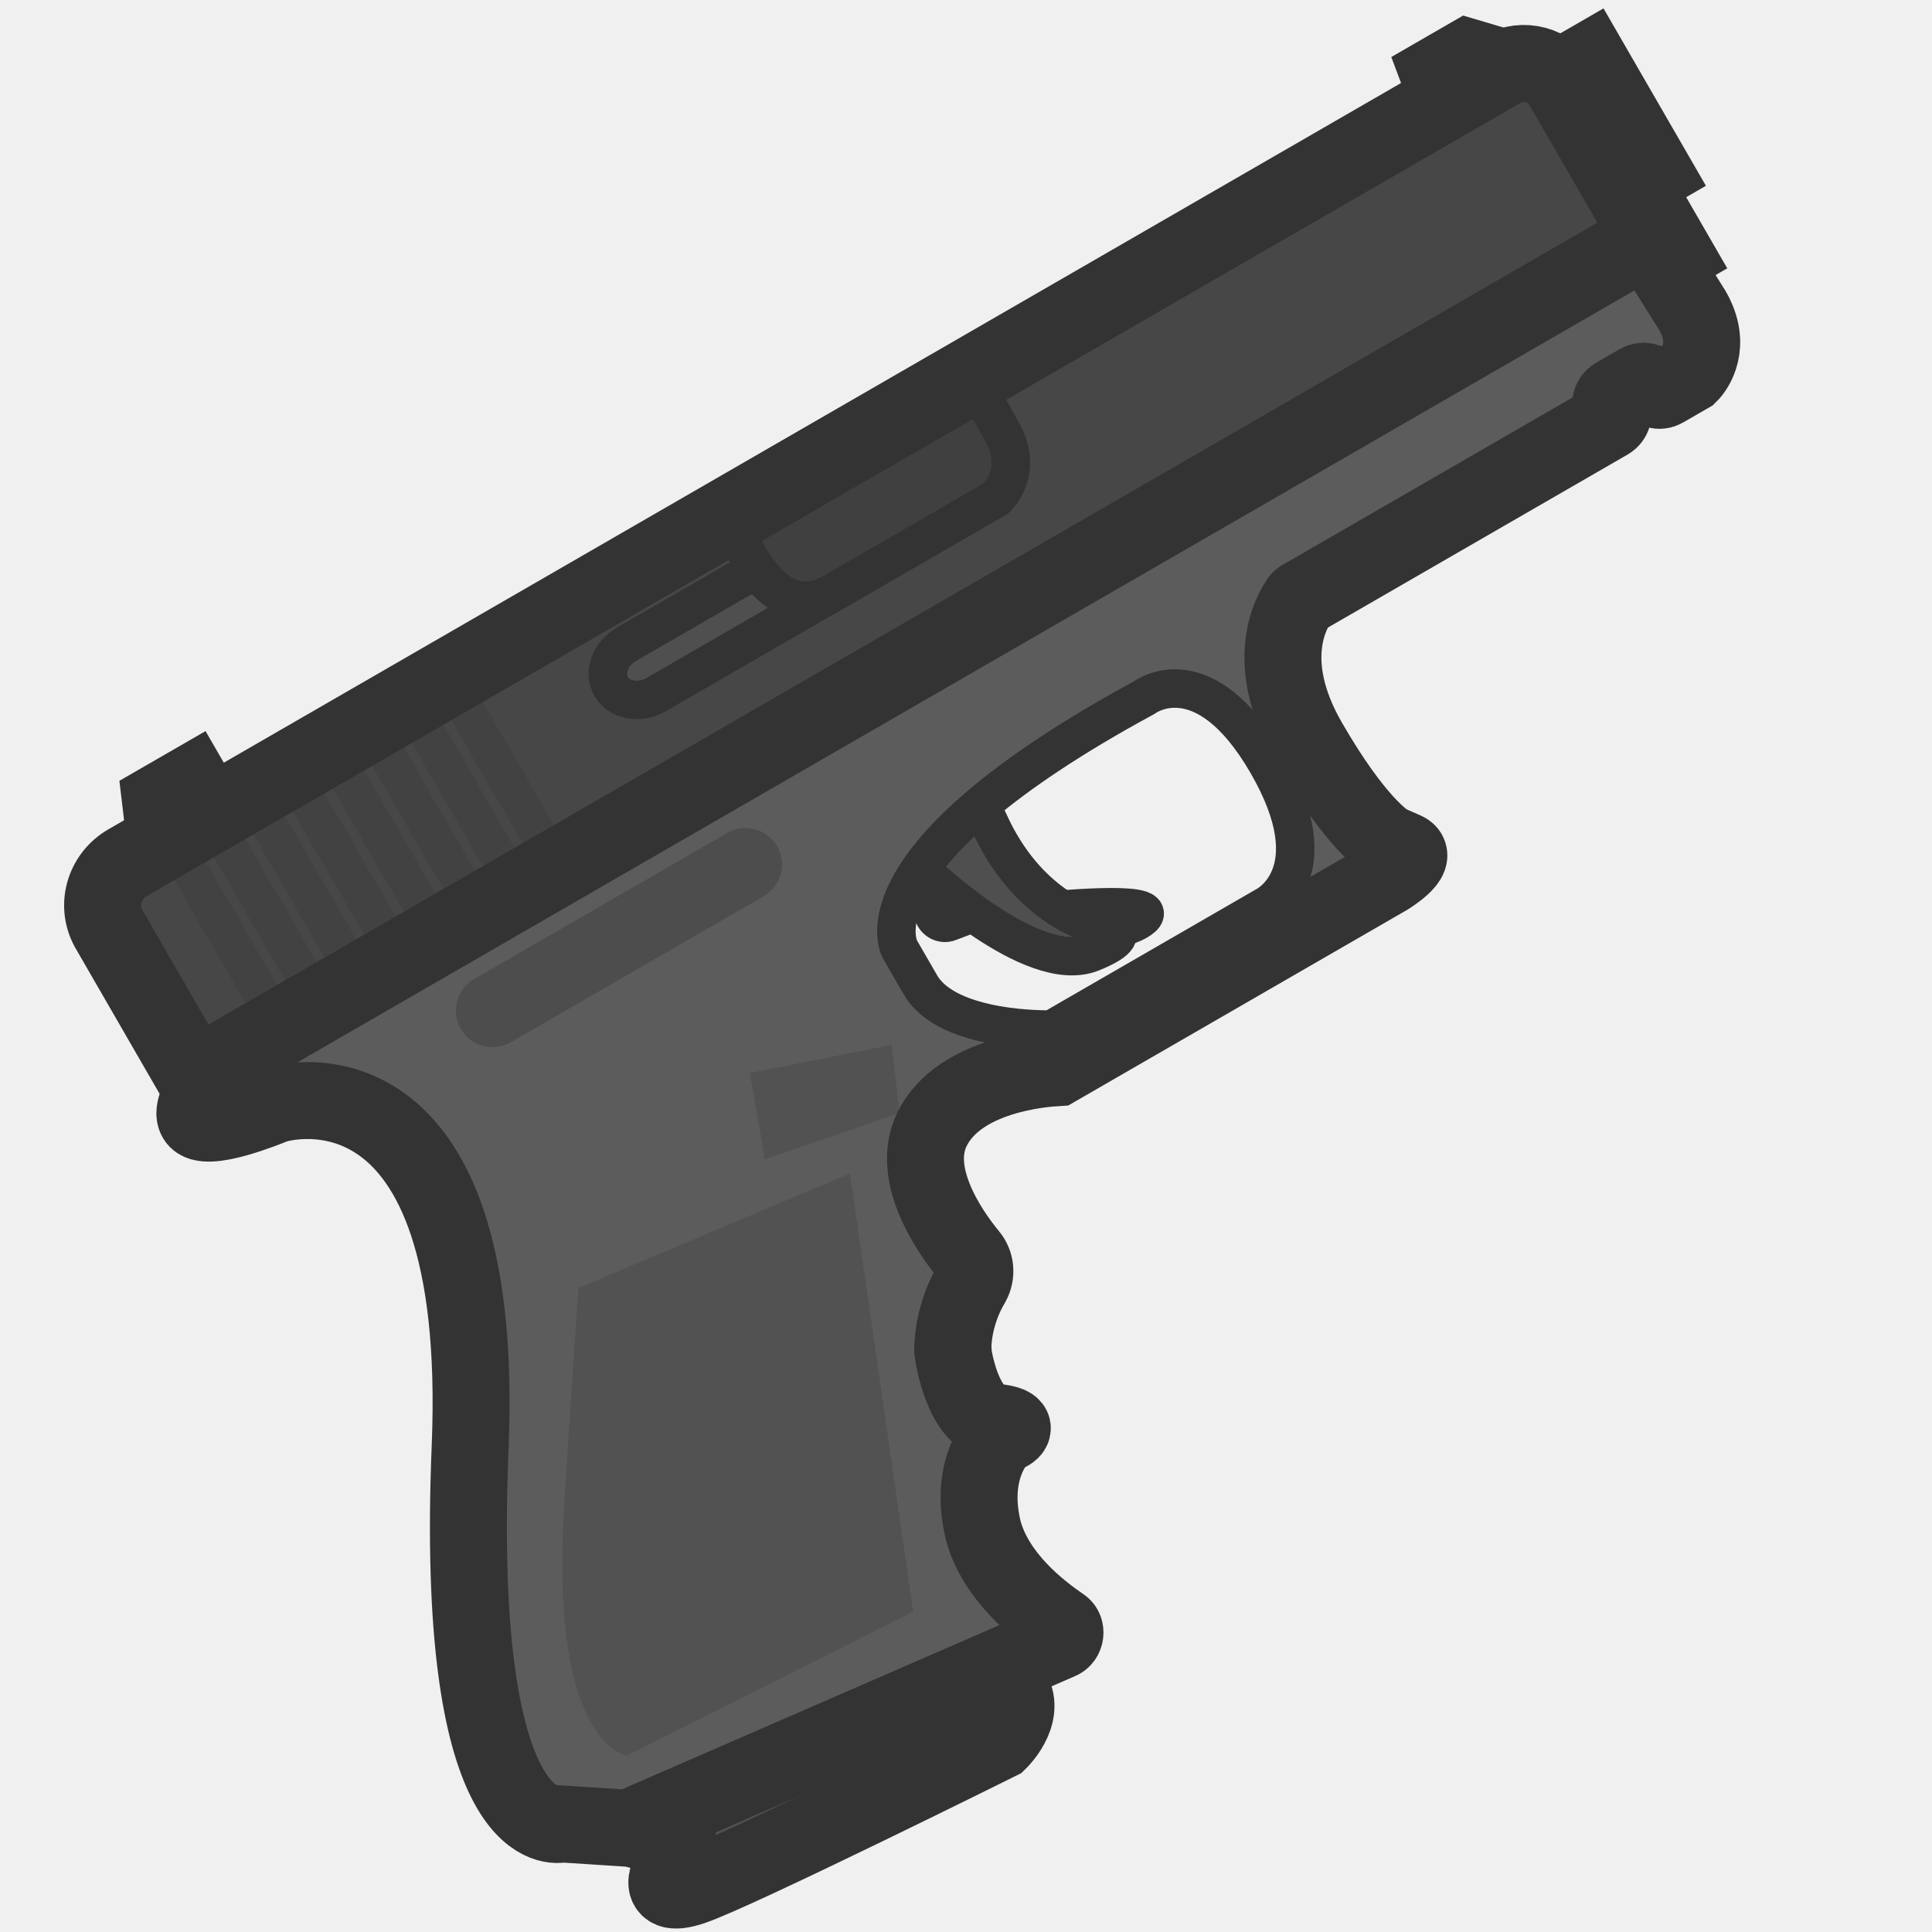
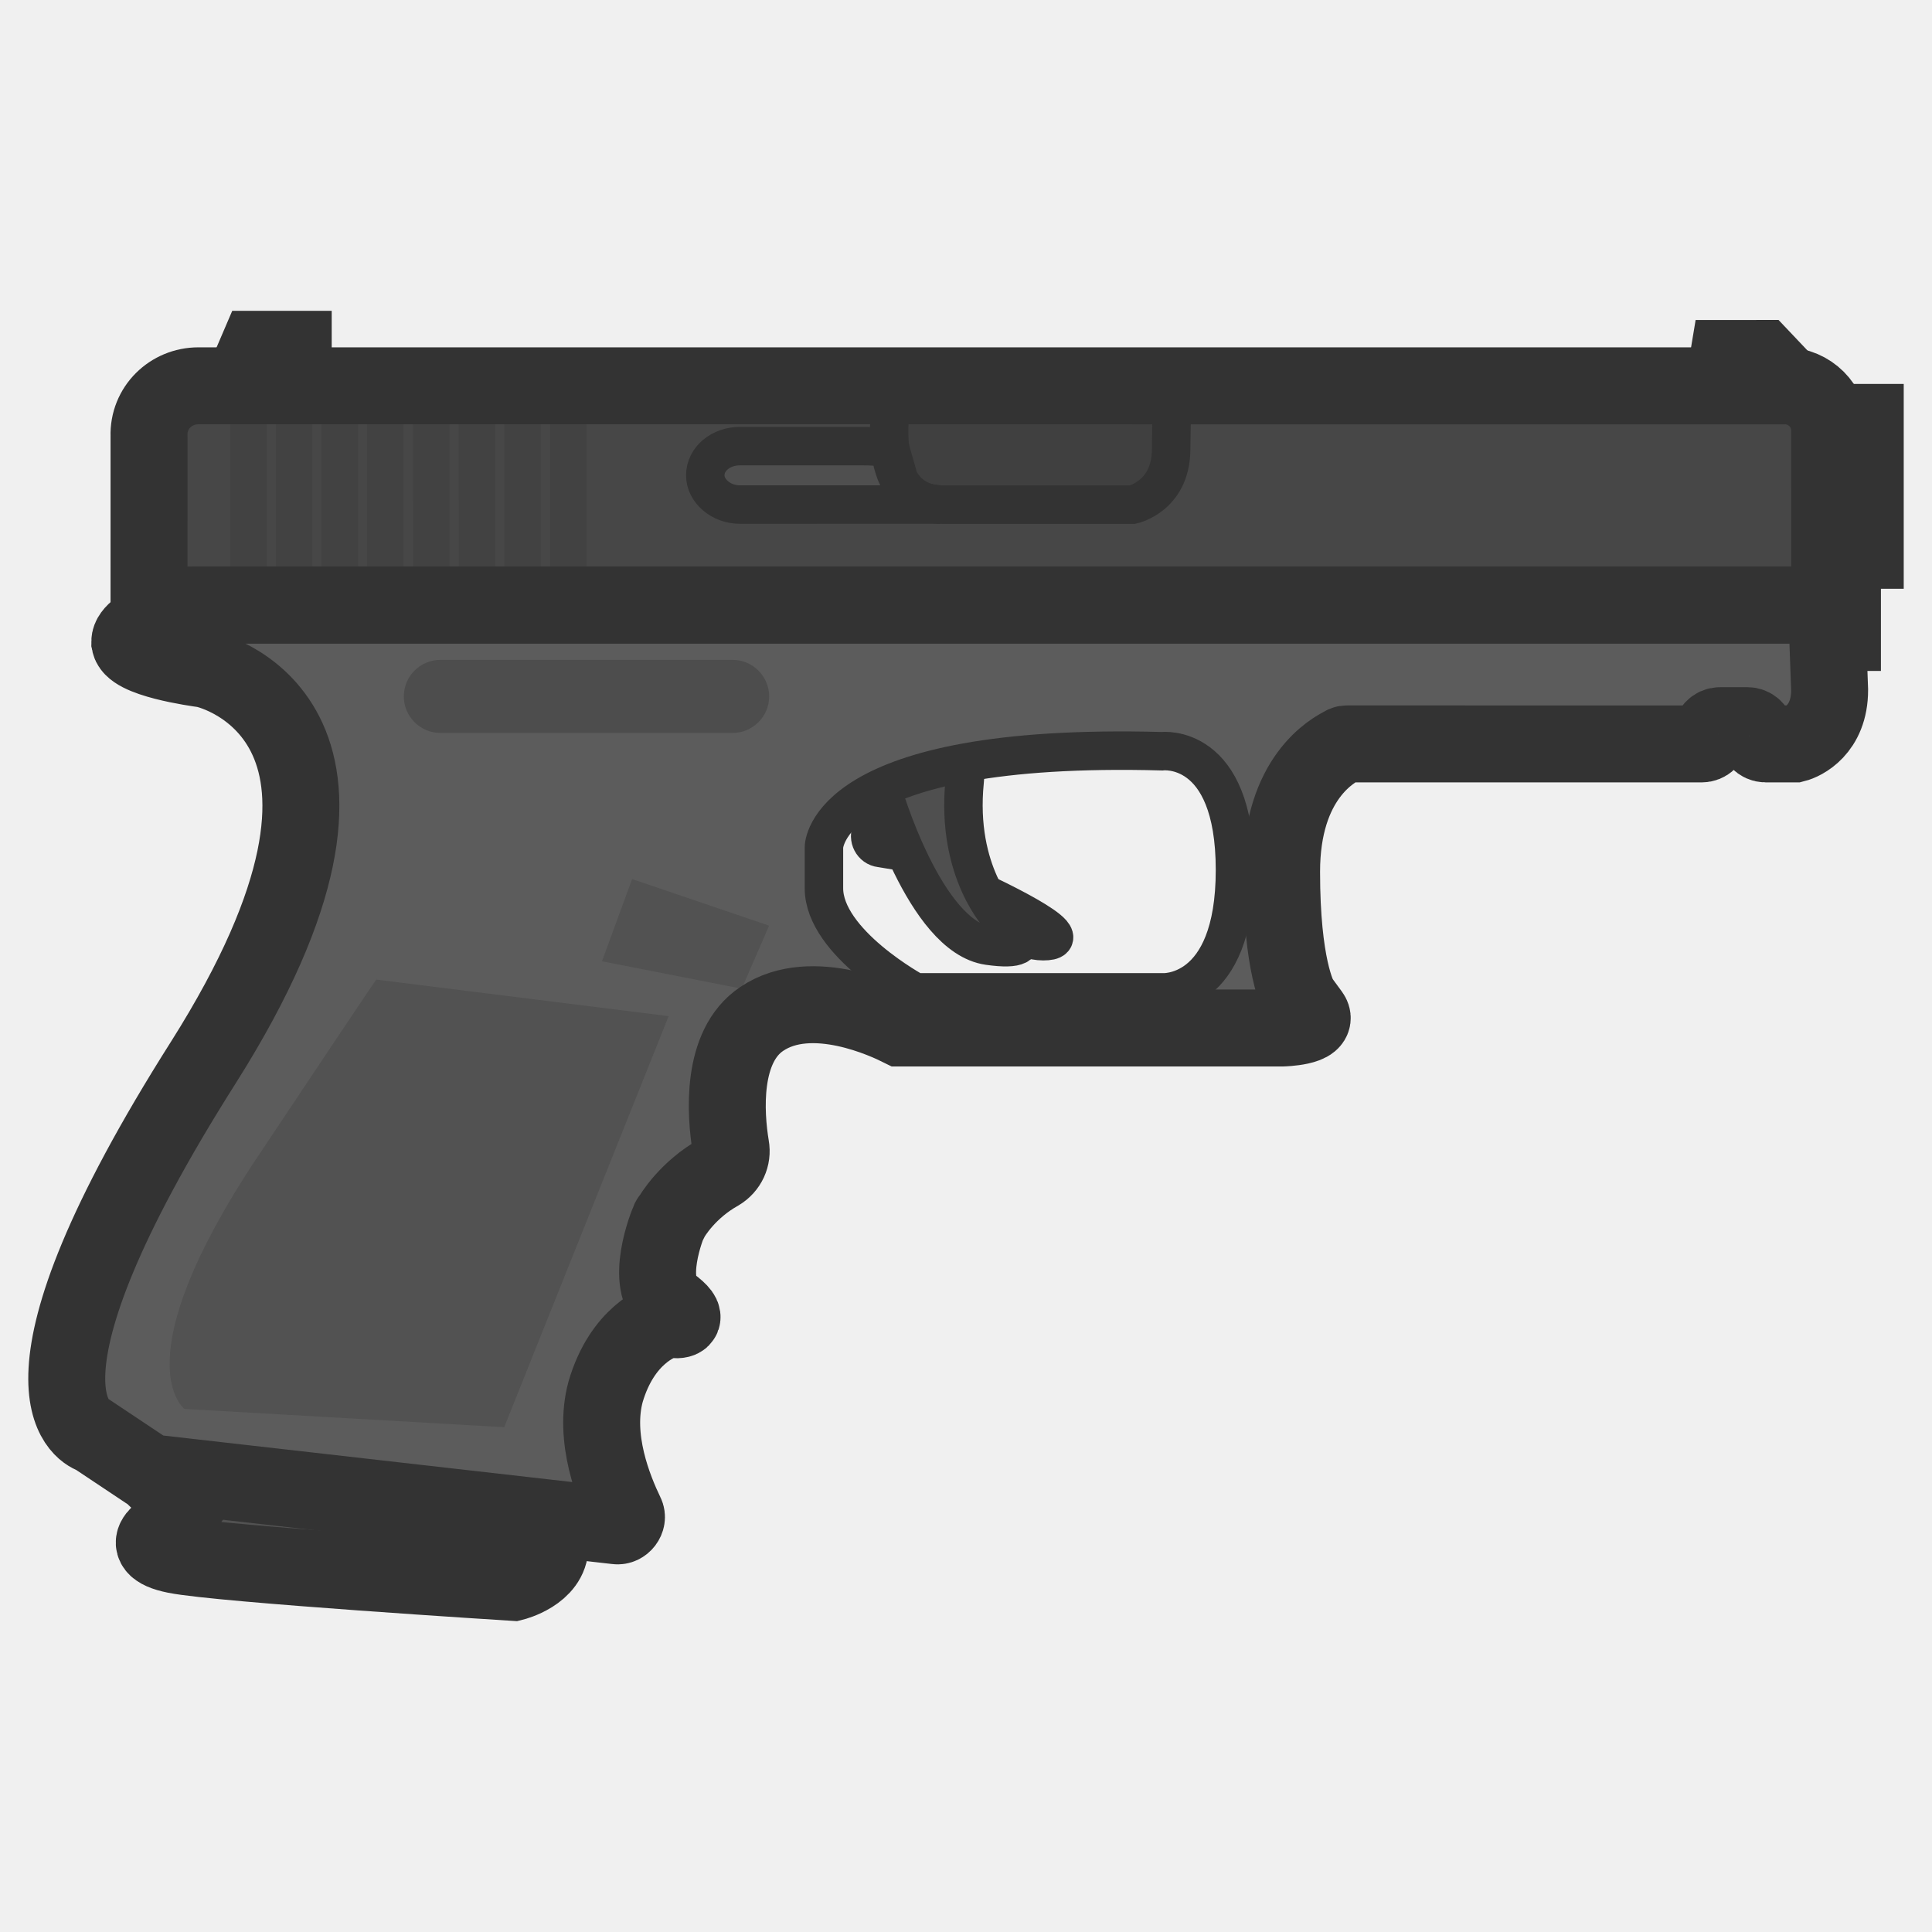
- <svg xmlns="http://www.w3.org/2000/svg" width="110" height="110" viewBox="0 0 110 110" fill="none">
-   <g clip-path="url(#clip0_619_1202)">
-     <path d="M90.495 3.47L87.793 5.03L91.433 11.336L94.136 9.776L90.495 3.47Z" fill="#5C5C5C" stroke="#333333" stroke-width="4.381" stroke-miterlimit="3.994" />
-     <path d="M94.363 12.765L93.012 13.545L94 15.256L95.351 14.476L94.363 12.765Z" fill="#5C5C5C" stroke="#333333" stroke-width="4.381" stroke-miterlimit="3.994" />
-     <path d="M9.144 45.631L10.901 44.617L13.761 49.571L9.613 49.564L9.144 45.631Z" fill="#5C5C5C" stroke="#333333" stroke-width="4.381" stroke-miterlimit="3.994" />
-     <path d="M53.064 50.66L53.115 51.892C53.143 52.356 53.628 52.677 54.059 52.488L55.882 51.796C56.017 51.718 56.204 51.73 56.372 51.813C57.516 52.234 62.747 53.597 64.729 52.453C66.981 51.153 59.985 51.829 59.985 51.829C59.985 51.829 59.755 53.823 54.573 49.008C49.812 44.611 52.459 49.508 52.953 50.364C53.005 50.454 53.057 50.544 53.064 50.66Z" fill="#4D4D4D" stroke="#333333" stroke-width="2.19" stroke-miterlimit="3.994" />
-     <path d="M83.027 7.178L81.917 4.216L83.584 3.253L86.193 4.029C86.548 4.124 86.647 4.607 86.287 4.815L83.027 7.178Z" fill="#5C5C5C" stroke="#333333" stroke-width="4.381" stroke-miterlimit="3.994" />
-     <path d="M38.813 101.162L38.41 106.079C38.41 106.079 36.91 108.266 39.422 107.417C41.934 106.567 56.866 99.147 56.866 99.147C56.866 99.147 58.408 97.656 57.627 96.305L55.651 92.882L38.813 101.162Z" fill="#525252" stroke="#333333" stroke-width="4.381" stroke-miterlimit="3.994" />
-     <path d="M52.512 49.596C52.512 49.596 58.745 55.607 62.157 54.237C65.57 52.867 62.008 52.522 62.008 52.522C62.008 52.522 58.456 51.57 56.306 46.806C54.156 42.042 52.303 46.114 52.303 46.114L52.512 49.596Z" fill="#4F4F4F" stroke="#333333" stroke-width="2.19" stroke-miterlimit="3.994" />
-     <path d="M7.261 49.118L85.493 3.952C86.709 3.25 88.272 3.668 88.974 4.884L93.941 13.487L11.07 61.332L6.26 53C5.408 51.63 5.91 49.899 7.261 49.118Z" fill="#474747" />
-     <path d="M13.5 59.931C12.946 60.251 10.668 62.827 11.163 63.682C11.657 64.538 15.249 63.065 15.591 62.928C16.185 62.689 27.671 59.616 26.772 82.294C25.858 104.321 31.359 103.968 31.958 103.862C32.003 103.836 32.029 103.881 32.074 103.855L35.63 104.084C35.701 104.103 35.791 104.051 35.862 104.07L60.339 93.421C60.681 93.284 60.743 92.768 60.452 92.576C59.164 91.698 56.672 89.774 55.976 87.112C55.201 83.897 56.586 82.136 56.985 81.786C57.03 81.76 57.075 81.734 57.165 81.682C57.461 81.571 58.298 81.148 56.633 80.969C54.8 80.706 54.261 77.173 54.24 76.825C54.24 76.825 54.214 76.78 54.259 76.754C54.245 76.522 54.283 74.819 55.32 73.079C55.615 72.548 55.554 71.923 55.178 71.48C53.971 70.014 51.822 66.811 53.069 64.29C54.583 61.193 59.362 60.837 60.174 60.788L79 49.919C79 49.919 80.821 48.808 80.006 48.437L79.121 48.047C79.121 48.047 79.095 48.002 79.05 48.028C78.856 47.9 77.187 46.882 74.509 42.243C71.83 37.604 73.572 34.797 73.957 34.214C73.976 34.143 74.066 34.091 74.111 34.065L91.586 23.976C91.811 23.846 91.932 23.536 91.776 23.266C91.646 23.041 91.696 22.711 91.966 22.555L93.317 21.775C93.543 21.645 93.872 21.695 94.028 21.966C94.158 22.191 94.468 22.312 94.738 22.156L96.044 21.402C96.09 21.376 96.135 21.35 96.18 21.324C96.488 21.026 97.501 19.66 96.357 17.678L94.063 14.018C93.933 13.793 93.623 13.672 93.353 13.828L13.5 59.931ZM72.041 51.594L59.881 58.615C59.881 58.615 53.973 58.783 52.413 56.081L51.242 54.054C51.242 54.054 48.252 48.875 65.176 39.704C65.176 39.704 68.519 37.173 72.16 43.479C75.8 49.785 72.041 51.594 72.041 51.594Z" fill="#5C5C5C" />
-     <path d="M72.039 51.595L59.879 58.616C59.879 58.616 53.971 58.784 52.411 56.081L51.24 54.055C51.24 54.055 48.25 48.875 65.174 39.705C65.174 39.705 68.517 37.174 72.158 43.48C75.798 49.785 72.039 51.595 72.039 51.595Z" stroke="#333333" stroke-width="2.19" stroke-miterlimit="3.994" />
-     <path d="M26.995 55.742L41.407 47.421C42.398 46.849 43.677 47.192 44.249 48.183C44.821 49.174 44.478 50.452 43.487 51.024L29.075 59.345C28.084 59.917 26.806 59.575 26.233 58.584C25.661 57.593 26.004 56.314 26.995 55.742Z" fill="#4D4D4D" />
-     <path d="M43.545 66.003L51.216 63.376L50.773 59.488L42.691 61.091L43.545 66.003Z" fill="#525252" />
-     <path d="M41.778 29.854C41.778 29.854 43.746 35.864 47.349 33.784L56.717 28.375C56.717 28.375 58.33 26.904 57.075 24.626C55.82 22.348 55.541 21.968 55.541 21.968" fill="#404040" />
-     <path d="M41.778 29.854C41.778 29.854 43.746 35.864 47.349 33.784L56.717 28.375C56.717 28.375 58.33 26.904 57.075 24.626C55.82 22.348 55.541 21.968 55.541 21.968L41.778 29.854Z" stroke="#333333" stroke-width="2.19" stroke-miterlimit="3.994" />
-     <path d="M11.676 48.977L9.875 50.017L14.296 57.673L16.096 56.634L11.676 48.977Z" fill="#424242" />
-     <path d="M13.928 47.677L12.127 48.717L16.548 56.373L18.348 55.334L13.928 47.677Z" fill="#424242" />
-     <path d="M16.178 46.377L14.377 47.417L18.798 55.074L20.598 54.034L16.178 46.377Z" fill="#424242" />
-     <path d="M18.428 45.078L16.627 46.117L21.048 53.774L22.848 52.734L18.428 45.078Z" fill="#424242" />
-     <path d="M20.691 43.772L18.891 44.812L23.311 52.468L25.112 51.429L20.691 43.772Z" fill="#424242" />
-     <path d="M22.941 42.472L21.141 43.512L25.561 51.168L27.362 50.129L22.941 42.472Z" fill="#424242" />
-     <path d="M25.193 41.172L23.393 42.212L27.813 49.869L29.614 48.829L25.193 41.172Z" fill="#424242" />
-     <path d="M27.443 39.873L25.643 40.913L30.063 48.57L31.864 47.53L27.443 39.873Z" fill="#424242" />
-     <path d="M32.943 73.33L48.396 66.811L51.99 91.759L35.707 99.959C35.707 99.959 31.228 99.482 32.133 85.448C33.038 71.413 32.943 73.33 32.943 73.33Z" fill="#525252" />
-     <path d="M7.261 49.118L85.493 3.952C86.709 3.25 88.272 3.668 88.974 4.884L93.941 13.487L11.07 61.332L6.26 53C5.408 51.63 5.91 49.899 7.261 49.118Z" stroke="#333333" stroke-width="4.381" stroke-miterlimit="3.994" />
-     <path d="M43.135 32.496C44.056 33.755 45.432 34.8 47.219 33.851L37.348 39.554C36.403 40.1 35.247 39.866 34.805 39.1C34.337 38.29 34.738 37.217 35.684 36.671L41.764 33.161C42.103 32.965 42.607 32.709 43.135 32.496Z" fill="#4F4F4F" stroke="#333333" stroke-width="2.19" stroke-miterlimit="3.994" />
-     <path d="M11.163 63.682C10.668 62.827 12.946 60.251 13.5 59.931L93.353 13.828C93.623 13.672 93.933 13.793 94.063 14.018L96.357 17.678C97.501 19.66 96.488 21.026 96.18 21.324L96.044 21.402L94.738 22.156C94.468 22.312 94.158 22.191 94.028 21.966C93.872 21.695 93.543 21.645 93.317 21.775L91.966 22.555C91.696 22.711 91.646 23.041 91.776 23.266C91.932 23.536 91.811 23.846 91.586 23.976L74.111 34.065C74.066 34.091 73.976 34.143 73.957 34.214C73.572 34.797 71.83 37.604 74.509 42.243C77.187 46.882 78.856 47.9 79.05 48.028C79.095 48.002 79.121 48.047 79.121 48.047L80.006 48.437C80.821 48.808 79 49.919 79 49.919L60.174 60.788C59.362 60.837 54.583 61.193 53.069 64.29C51.822 66.811 53.971 70.014 55.178 71.48C55.554 71.923 55.615 72.548 55.32 73.079C54.283 74.819 54.245 76.522 54.259 76.754C54.214 76.78 54.24 76.825 54.24 76.825C54.261 77.173 54.8 80.706 56.633 80.969C58.298 81.148 57.461 81.571 57.165 81.682L56.985 81.786C56.586 82.136 55.201 83.897 55.976 87.112C56.672 89.774 59.164 91.698 60.452 92.576C60.743 92.768 60.681 93.284 60.339 93.421L35.862 104.07C35.791 104.051 35.701 104.103 35.63 104.084L32.074 103.855C32.029 103.881 32.003 103.836 31.958 103.862C31.359 103.968 25.858 104.321 26.772 82.294C27.671 59.616 16.185 62.689 15.591 62.928C15.249 63.065 11.657 64.538 11.163 63.682Z" stroke="#333333" stroke-width="4.381" stroke-miterlimit="3.994" />
+ <svg xmlns="http://www.w3.org/2000/svg" width="110" height="110" viewBox="0 0 110 110" fill="none" version="1.1" id="svg26">
+   <g clip-path="url(#clip0_619_1202)" id="g26" transform="rotate(30,59.9426,43.06541)">
+     <path d="M 90.495,3.47 87.793,5.03 91.433,11.336 94.136,9.776 Z" fill="#5c5c5c" stroke="#333333" stroke-width="4.381" stroke-miterlimit="3.994" id="path1" />
+     <path d="m 94.363,12.765 -1.351,0.78 0.988,1.712 1.351,-0.78 z" fill="#5c5c5c" stroke="#333333" stroke-width="4.381" stroke-miterlimit="3.994" id="path2" />
+     <path d="M 9.144,45.631 10.901,44.617 13.761,49.571 9.613,49.564 Z" fill="#5c5c5c" stroke="#333333" stroke-width="4.381" stroke-miterlimit="3.994" id="path3" />
+     <path d="m 53.064,50.66 0.051,1.232 c 0.028,0.464 0.513,0.785 0.945,0.596 l 1.822,-0.692 c 0.135,-0.078 0.322,-0.066 0.49,0.017 1.144,0.421 6.375,1.784 8.356,0.64 2.252,-1.3 -4.744,-0.624 -4.744,-0.624 0,0 -0.23,1.994 -5.412,-2.821 -4.761,-4.398 -2.114,0.5 -1.619,1.355 0.052,0.09 0.104,0.18 0.111,0.296 z" fill="#4d4d4d" stroke="#333333" stroke-width="2.19" stroke-miterlimit="3.994" id="path4" />
+     <path d="m 83.027,7.178 -1.11,-2.962 1.666,-0.962 2.61,0.775 c 0.355,0.095 0.454,0.579 0.094,0.787 z" fill="#5c5c5c" stroke="#333333" stroke-width="4.381" stroke-miterlimit="3.994" id="path5" />
+     <path d="m 38.813,101.162 -0.404,4.917 c 0,0 -1.5,2.187 1.012,1.338 2.512,-0.85 17.444,-8.27 17.444,-8.27 0,0 1.542,-1.49 0.761,-2.842 l -1.976,-3.423 z" fill="#525252" stroke="#333333" stroke-width="4.381" stroke-miterlimit="3.994" id="path6" />
+     <path d="m 52.512,49.596 c 0,0 6.232,6.01 9.645,4.64 3.413,-1.37 -0.149,-1.715 -0.149,-1.715 0,0 -3.552,-0.952 -5.702,-5.716 -2.15,-4.764 -4.003,-0.692 -4.003,-0.692 z" fill="#4f4f4f" stroke="#333333" stroke-width="2.19" stroke-miterlimit="3.994" id="path7" />
+     <path d="M 7.261,49.118 85.493,3.952 c 1.216,-0.702 2.779,-0.283 3.481,0.933 L 93.941,13.487 11.07,61.332 6.26,53 C 5.408,51.63 5.91,49.899 7.261,49.118 Z" fill="#474747" id="path8" />
+     <path d="m 13.5,59.931 c -0.555,0.32 -2.832,2.896 -2.338,3.752 0.494,0.856 4.087,-0.618 4.428,-0.755 0.594,-0.238 12.08,-3.311 11.181,19.367 -0.914,22.026 4.586,21.674 5.186,21.567 0.045,-0.026 0.071,0.019 0.116,-0.007 l 3.555,0.229 c 0.071,0.019 0.161,-0.033 0.232,-0.014 L 60.339,93.421 c 0.341,-0.137 0.404,-0.653 0.112,-0.846 -1.288,-0.878 -3.78,-2.802 -4.475,-5.463 -0.775,-3.215 0.61,-4.976 1.008,-5.326 0.045,-0.026 0.09,-0.052 0.18,-0.104 0.296,-0.111 1.133,-0.534 -0.532,-0.714 -1.833,-0.263 -2.371,-3.795 -2.392,-4.144 0,0 -0.026,-0.045 0.019,-0.071 -0.014,-0.232 0.024,-1.935 1.061,-3.675 0.294,-0.53 0.234,-1.156 -0.143,-1.599 -1.206,-1.465 -3.356,-4.668 -2.109,-7.19 1.515,-3.097 6.293,-3.453 7.106,-3.502 L 79,49.919 c 0,0 1.821,-1.111 1.006,-1.482 l -0.885,-0.39 c 0,0 -0.026,-0.045 -0.071,-0.019 -0.194,-0.128 -1.863,-1.146 -4.541,-5.785 -2.678,-4.639 -0.936,-7.447 -0.552,-8.029 0.019,-0.071 0.109,-0.123 0.154,-0.149 L 91.586,23.976 c 0.225,-0.13 0.346,-0.44 0.19,-0.71 -0.13,-0.225 -0.08,-0.554 0.19,-0.71 l 1.351,-0.78 c 0.225,-0.13 0.554,-0.08 0.71,0.19 0.13,0.225 0.44,0.346 0.71,0.19 l 1.306,-0.754 c 0.045,-0.026 0.09,-0.052 0.135,-0.078 0.308,-0.298 1.321,-1.664 0.177,-3.646 L 94.063,14.018 C 93.933,13.793 93.623,13.672 93.353,13.828 Z m 58.541,-8.336 -12.16,7.021 c 0,0 -5.908,0.168 -7.468,-2.534 l -1.17,-2.027 c 0,0 -2.99,-5.18 13.934,-14.35 0,0 3.343,-2.531 6.984,3.775 3.64,6.306 -0.119,8.116 -0.119,8.116 z" fill="#5c5c5c" id="path9" />
+     <path d="m 72.039,51.595 -12.16,7.021 c 0,0 -5.908,0.168 -7.468,-2.534 l -1.17,-2.027 c 0,0 -2.99,-5.18 13.934,-14.35 0,0 3.343,-2.531 6.984,3.775 3.64,6.306 -0.119,8.116 -0.119,8.116 z" stroke="#333333" stroke-width="2.19" stroke-miterlimit="3.994" id="path10" />
+     <path d="m 26.995,55.742 14.412,-8.321 c 0.991,-0.572 2.27,-0.229 2.842,0.761 0.572,0.991 0.229,2.27 -0.761,2.842 l -14.412,8.321 c -0.991,0.572 -2.27,0.229 -2.842,-0.761 -0.572,-0.991 -0.23,-2.27 0.761,-2.842 z" fill="#4d4d4d" id="path11" />
+     <path d="m 43.545,66.003 7.671,-2.627 -0.443,-3.888 -8.082,1.603 z" fill="#525252" id="path12" />
+     <path d="m 41.778,29.854 c 0,0 1.968,6.01 5.572,3.93 l 9.368,-5.409 c 0,0 1.613,-1.472 0.357,-3.749 -1.255,-2.278 -1.534,-2.657 -1.534,-2.657" fill="#404040" id="path13" />
+     <path d="m 41.778,29.854 c 0,0 1.968,6.01 5.572,3.93 l 9.368,-5.409 c 0,0 1.613,-1.472 0.357,-3.749 -1.255,-2.278 -1.534,-2.657 -1.534,-2.657 z" stroke="#333333" stroke-width="2.19" stroke-miterlimit="3.994" id="path14" />
+     <path d="m 11.676,48.977 -1.801,1.04 4.421,7.657 1.801,-1.04 z" fill="#424242" id="path15" />
+     <path d="m 13.928,47.677 -1.801,1.04 4.421,7.657 1.801,-1.04 z" fill="#424242" id="path16" />
+     <path d="m 16.178,46.377 -1.801,1.04 4.421,7.657 1.801,-1.04 z" fill="#424242" id="path17" />
+     <path d="m 18.428,45.078 -1.801,1.04 4.421,7.657 1.801,-1.04 z" fill="#424242" id="path18" />
+     <path d="m 20.691,43.772 -1.801,1.04 4.421,7.657 1.801,-1.04 z" fill="#424242" id="path19" />
+     <path d="m 22.941,42.472 -1.801,1.04 4.421,7.657 1.801,-1.04 z" fill="#424242" id="path20" />
+     <path d="m 25.193,41.172 -1.801,1.04 4.421,7.657 1.801,-1.04 z" fill="#424242" id="path21" />
+     <path d="m 27.443,39.873 -1.801,1.04 4.421,7.657 1.801,-1.04 z" fill="#424242" id="path22" />
+     <path d="m 32.943,73.33 15.452,-6.519 3.595,24.948 -16.284,8.2 c 0,0 -4.479,-0.477 -3.574,-14.511 0.905,-14.034 0.81,-12.118 0.81,-12.118 z" fill="#525252" id="path23" />
+     <path d="M 7.261,49.118 85.493,3.952 c 1.216,-0.702 2.779,-0.283 3.481,0.933 L 93.941,13.487 11.07,61.332 6.26,53 C 5.408,51.63 5.91,49.899 7.261,49.118 Z" stroke="#333333" stroke-width="4.381" stroke-miterlimit="3.994" id="path24" />
+     <path d="m 43.135,32.496 c 0.921,1.259 2.297,2.304 4.085,1.356 l -9.871,5.702 c -0.946,0.546 -2.102,0.312 -2.543,-0.453 -0.468,-0.811 -0.067,-1.883 0.879,-2.429 l 6.08,-3.51 c 0.339,-0.196 0.843,-0.452 1.371,-0.665 z" fill="#4f4f4f" stroke="#333333" stroke-width="2.19" stroke-miterlimit="3.994" id="path25" />
+     <path d="m 11.163,63.682 c -0.494,-0.856 1.783,-3.432 2.338,-3.752 L 93.353,13.828 c 0.27,-0.156 0.58,-0.035 0.71,0.19 l 2.293,3.66 c 1.144,1.982 0.131,3.347 -0.177,3.646 l -0.135,0.078 -1.306,0.754 c -0.27,0.156 -0.58,0.035 -0.71,-0.19 -0.156,-0.27 -0.485,-0.32 -0.71,-0.19 l -1.351,0.78 c -0.27,0.156 -0.32,0.485 -0.19,0.71 0.156,0.27 0.035,0.58 -0.19,0.71 L 74.111,34.065 c -0.045,0.026 -0.135,0.078 -0.154,0.149 -0.384,0.582 -2.127,3.39 0.552,8.029 2.678,4.639 4.347,5.657 4.541,5.785 0.045,-0.026 0.071,0.019 0.071,0.019 l 0.885,0.39 c 0.814,0.371 -1.006,1.482 -1.006,1.482 L 60.174,60.788 c -0.813,0.049 -5.591,0.405 -7.106,3.502 -1.247,2.521 0.903,5.724 2.109,7.19 0.376,0.444 0.437,1.069 0.143,1.599 -1.037,1.74 -1.075,3.443 -1.061,3.675 -0.045,0.026 -0.019,0.071 -0.019,0.071 0.021,0.348 0.559,3.881 2.392,4.144 1.665,0.18 0.828,0.603 0.532,0.714 l -0.18,0.104 c -0.398,0.35 -1.784,2.111 -1.008,5.326 0.696,2.661 3.188,4.585 4.475,5.463 0.291,0.192 0.229,0.709 -0.112,0.846 L 35.862,104.07 c -0.071,-0.019 -0.161,0.033 -0.232,0.014 l -3.555,-0.229 c -0.045,0.026 -0.071,-0.019 -0.116,0.007 -0.6,0.106 -6.1,0.459 -5.186,-21.567 0.899,-22.678 -10.587,-19.605 -11.181,-19.367 -0.341,0.137 -3.934,1.611 -4.428,0.755 z" stroke="#333333" stroke-width="4.381" stroke-miterlimit="3.994" id="path26" />
  </g>
-   <defs>
+   <defs id="defs26">
    <clipPath id="clip0_619_1202">
-       <rect width="110" height="110" fill="white" />
+       <rect width="110" height="110" fill="white" id="rect26" />
    </clipPath>
  </defs>
</svg>
